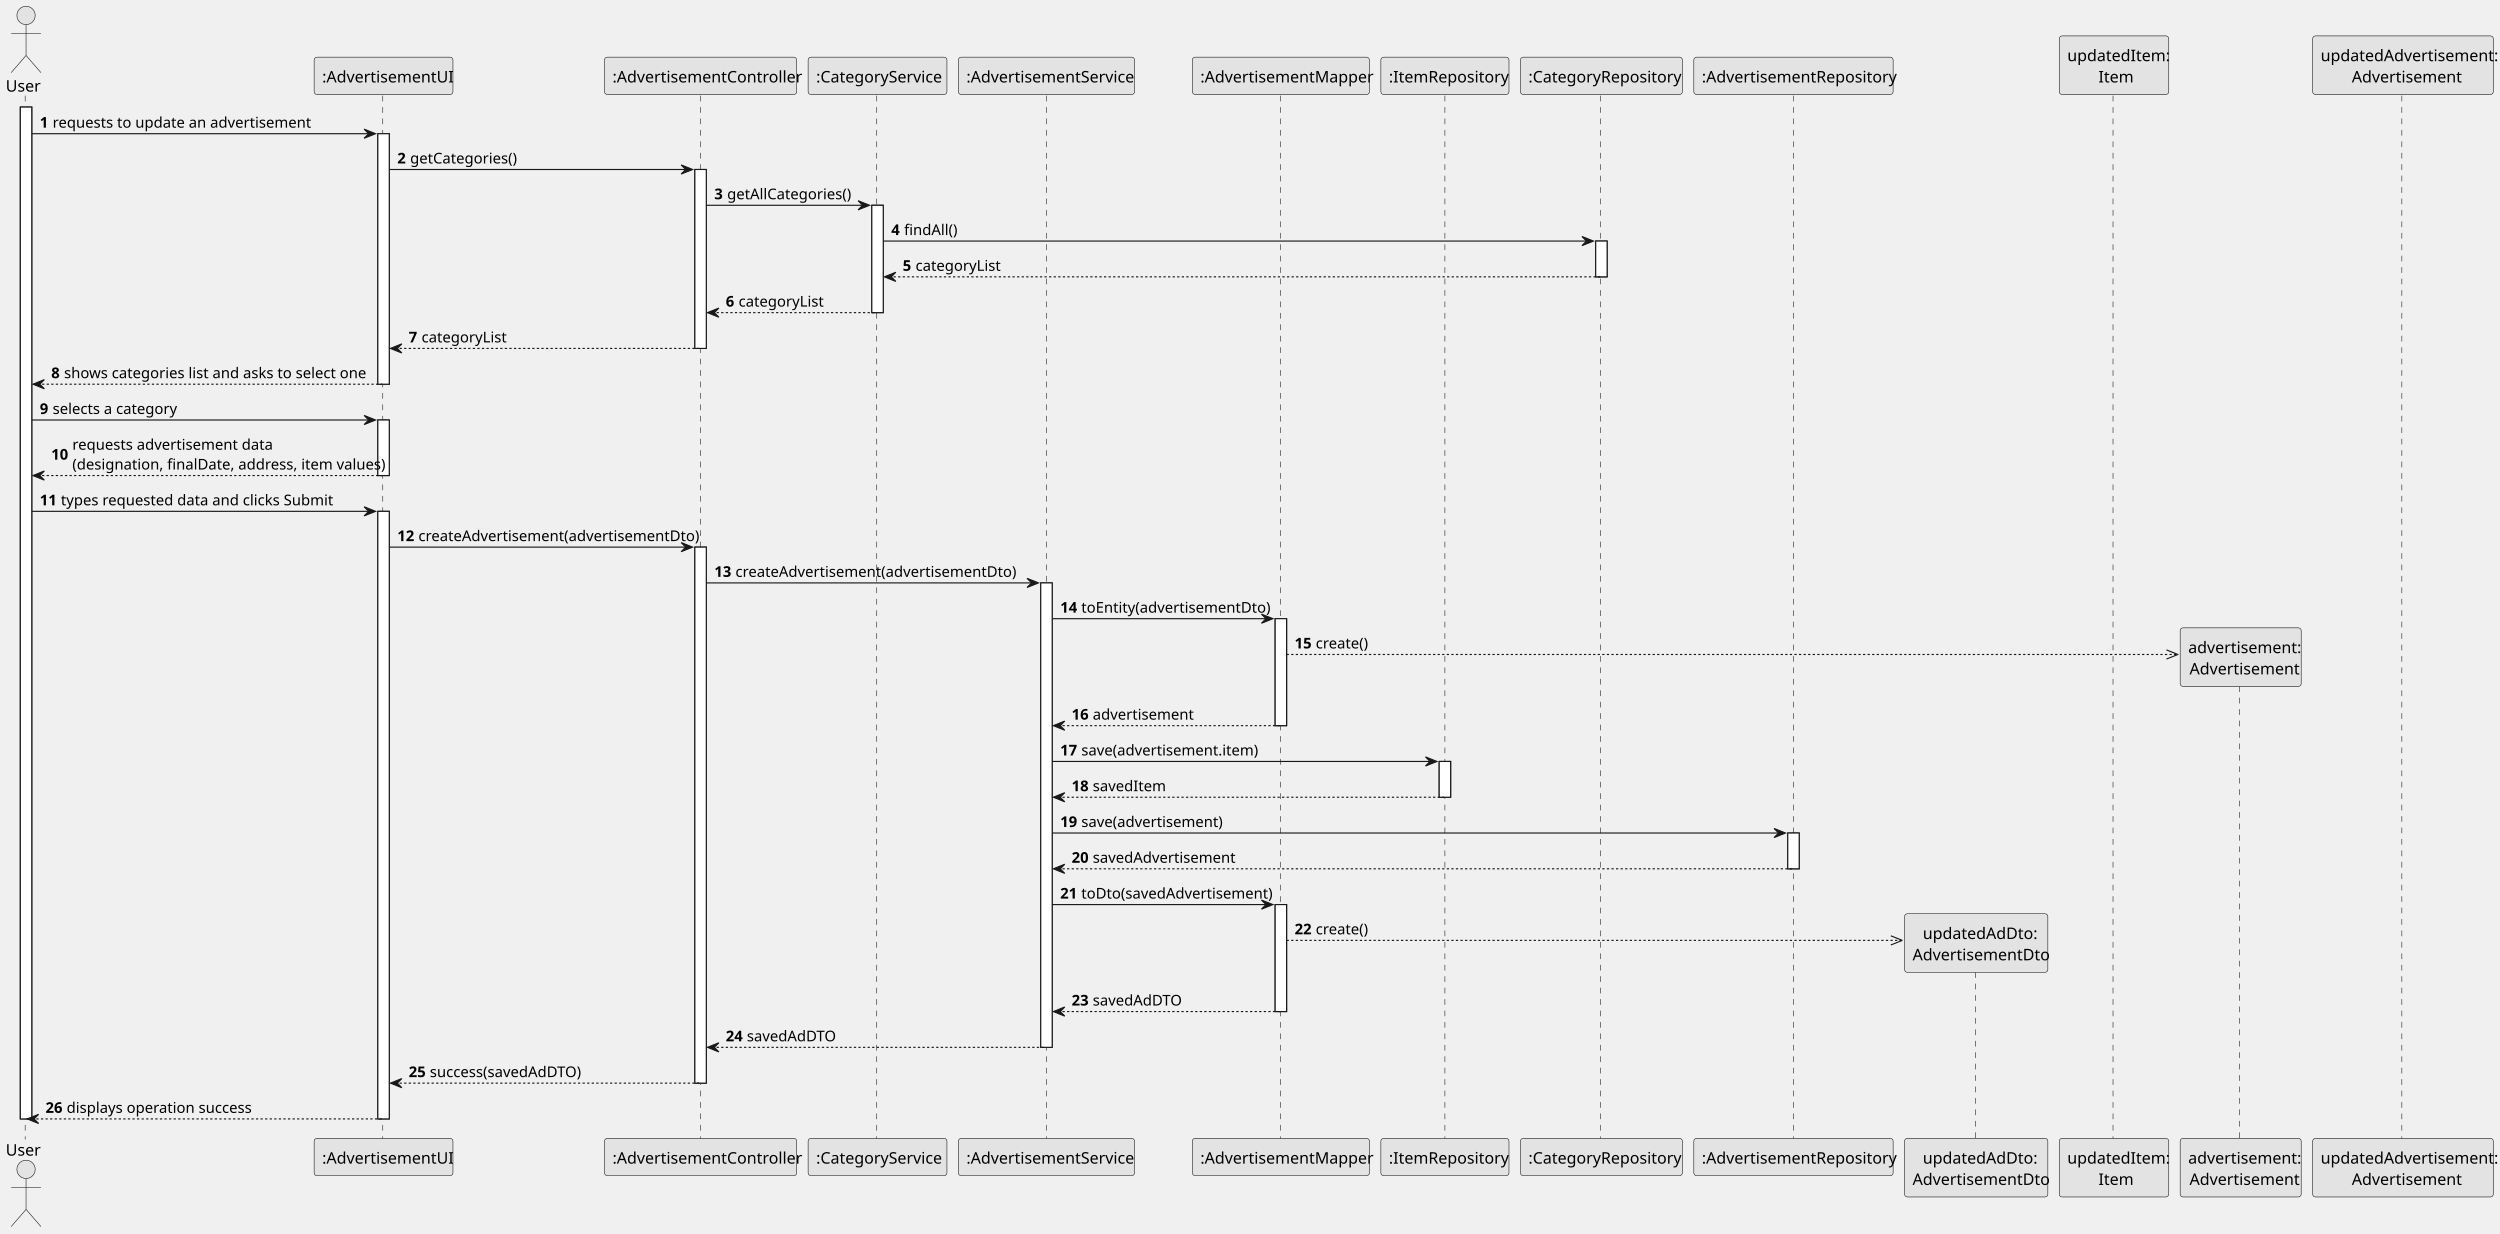
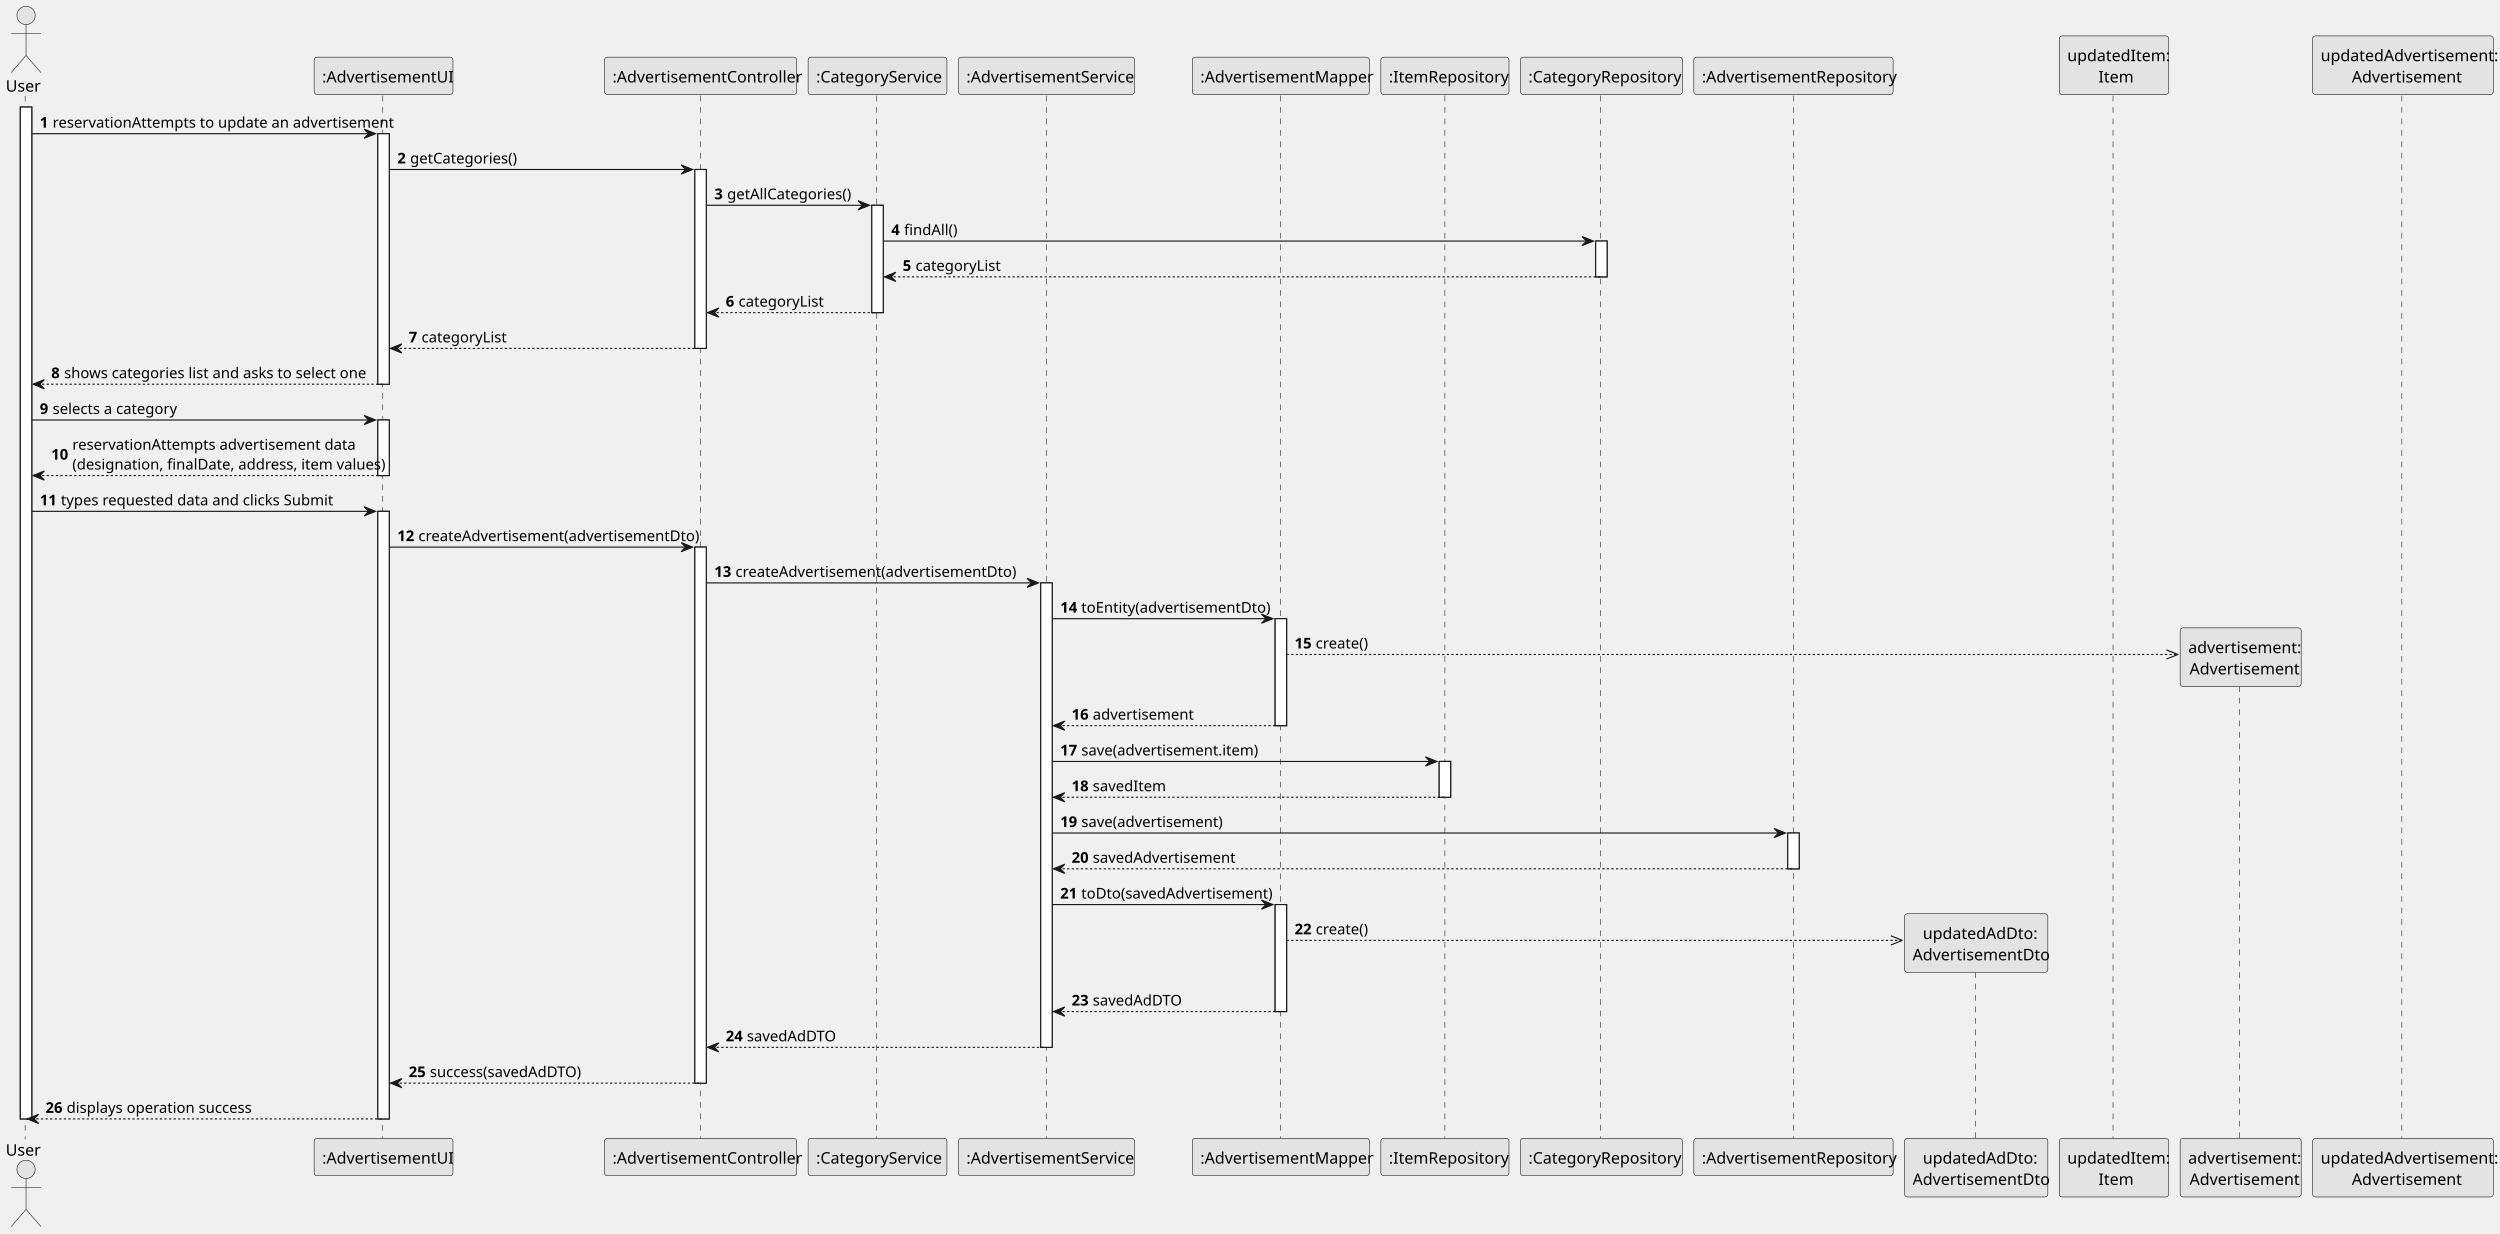
<svg xmlns="http://www.w3.org/2000/svg" contentStyleType="text/css" height="1079px" preserveAspectRatio="none" style="width:2186px;height:1079px;background:#FFFFFF;" version="1.1" viewBox="0 0 2186 1079" width="2186px" zoomAndPan="magnify">
  <defs />
  <g>
    <rect fill="#FFFFFF" height="884.76" style="stroke:#181818;stroke-width:1.0;" width="10" x="17.779" y="93.621" />
    <rect fill="#FFFFFF" height="219.037" style="stroke:#181818;stroke-width:1.0;" width="10" x="330.373" y="116.912" />
    <rect fill="#FFFFFF" height="48.582" style="stroke:#181818;stroke-width:1.0;" width="10" x="330.373" y="367.24" />
    <rect fill="#FFFFFF" height="531.268" style="stroke:#181818;stroke-width:1.0;" width="10" x="330.373" y="447.113" />
    <rect fill="#FFFFFF" height="156.455" style="stroke:#181818;stroke-width:1.0;" width="10" x="607.592" y="148.203" />
    <rect fill="#FFFFFF" height="468.685" style="stroke:#181818;stroke-width:1.0;" width="10" x="607.592" y="478.404" />
    <rect fill="#FFFFFF" height="93.873" style="stroke:#181818;stroke-width:1.0;" width="10" x="762.312" y="179.494" />
    <rect fill="#FFFFFF" height="406.103" style="stroke:#181818;stroke-width:1.0;" width="10" x="910.029" y="509.695" />
    <rect fill="#FFFFFF" height="93.533" style="stroke:#181818;stroke-width:1.0;" width="10" x="1115" y="540.986" />
    <rect fill="#FFFFFF" height="93.533" style="stroke:#181818;stroke-width:1.0;" width="10" x="1115" y="790.975" />
    <rect fill="#FFFFFF" height="31.291" style="stroke:#181818;stroke-width:1.0;" width="10" x="1258.438" y="665.811" />
    <rect fill="#FFFFFF" height="31.291" style="stroke:#181818;stroke-width:1.0;" width="10" x="1395.261" y="210.785" />
    <rect fill="#FFFFFF" height="31.291" style="stroke:#181818;stroke-width:1.0;" width="10" x="1563.212" y="728.393" />
    <line style="stroke:#181818;stroke-width:0.5;stroke-dasharray:5.0,5.0;" x1="22" x2="22" y1="83.621" y2="996.381" />
    <line style="stroke:#181818;stroke-width:0.5;stroke-dasharray:5.0,5.0;" x1="334.687" x2="334.687" y1="83.621" y2="996.381" />
    <line style="stroke:#181818;stroke-width:0.5;stroke-dasharray:5.0,5.0;" x1="612.562" x2="612.562" y1="83.621" y2="996.381" />
    <line style="stroke:#181818;stroke-width:0.5;stroke-dasharray:5.0,5.0;" x1="766.623" x2="766.623" y1="83.621" y2="996.381" />
    <line style="stroke:#181818;stroke-width:0.5;stroke-dasharray:5.0,5.0;" x1="915.002" x2="915.002" y1="83.621" y2="996.381" />
    <line style="stroke:#181818;stroke-width:0.5;stroke-dasharray:5.0,5.0;" x1="1119.58" x2="1119.58" y1="83.621" y2="996.381" />
    <line style="stroke:#181818;stroke-width:0.5;stroke-dasharray:5.0,5.0;" x1="1263.42" x2="1263.42" y1="83.621" y2="996.381" />
    <line style="stroke:#181818;stroke-width:0.5;stroke-dasharray:5.0,5.0;" x1="1399.455" x2="1399.455" y1="83.621" y2="996.381" />
    <line style="stroke:#181818;stroke-width:0.5;stroke-dasharray:5.0,5.0;" x1="1568.068" x2="1568.068" y1="83.621" y2="996.381" />
    <line style="stroke:#181818;stroke-width:0.5;stroke-dasharray:5.0,5.0;" x1="1727.357" x2="1727.357" y1="840.096" y2="996.381" />
    <line style="stroke:#181818;stroke-width:0.5;stroke-dasharray:5.0,5.0;" x1="1847.626" x2="1847.626" y1="83.621" y2="996.381" />
    <line style="stroke:#181818;stroke-width:0.5;stroke-dasharray:5.0,5.0;" x1="1958.349" x2="1958.349" y1="590.107" y2="996.381" />
    <line style="stroke:#181818;stroke-width:0.5;stroke-dasharray:5.0,5.0;" x1="2100.169" x2="2100.169" y1="83.621" y2="996.381" />
    <text fill="#000000" font-family="sans-serif" font-size="14" lengthAdjust="spacing" textLength="29.559" x="5" y="80.107">User</text>
    <ellipse cx="22.779" cy="13.5" fill="#E3E3E3" rx="8" ry="8" style="stroke:#181818;stroke-width:0.5;" />
    <path d="M22.779,21.5 L22.779,48.5 M9.779,29.5 L35.779,29.5 M22.779,48.5 L9.779,63.5 M22.779,48.5 L35.779,63.5 " fill="none" style="stroke:#181818;stroke-width:0.5;" />
    <text fill="#000000" font-family="sans-serif" font-size="14" lengthAdjust="spacing" textLength="29.559" x="5" y="1010.488">User</text>
    <ellipse cx="22.779" cy="1022.502" fill="#E3E3E3" rx="8" ry="8" style="stroke:#181818;stroke-width:0.5;" />
    <path d="M22.779,1030.502 L22.779,1057.502 M9.779,1038.502 L35.779,1038.502 M22.779,1057.502 L9.779,1072.502 M22.779,1057.502 L35.779,1072.502 " fill="none" style="stroke:#181818;stroke-width:0.5;" />
    <rect fill="#E3E3E3" height="32.621" rx="2.5" ry="2.5" style="stroke:#181818;stroke-width:0.5;" width="121.372" x="274.687" y="50" />
    <text fill="#000000" font-family="sans-serif" font-size="14" lengthAdjust="spacing" textLength="107.372" x="281.687" y="72.107">:AdvertisementUI</text>
    <rect fill="#E3E3E3" height="32.621" rx="2.5" ry="2.5" style="stroke:#181818;stroke-width:0.5;" width="121.372" x="274.687" y="995.381" />
    <text fill="#000000" font-family="sans-serif" font-size="14" lengthAdjust="spacing" textLength="107.372" x="281.687" y="1017.488">:AdvertisementUI</text>
    <rect fill="#E3E3E3" height="32.621" rx="2.5" ry="2.5" style="stroke:#181818;stroke-width:0.5;" width="168.061" x="528.562" y="50" />
    <text fill="#000000" font-family="sans-serif" font-size="14" lengthAdjust="spacing" textLength="154.061" x="535.562" y="72.107">:AdvertisementController</text>
    <rect fill="#E3E3E3" height="32.621" rx="2.5" ry="2.5" style="stroke:#181818;stroke-width:0.5;" width="168.061" x="528.562" y="995.381" />
    <text fill="#000000" font-family="sans-serif" font-size="14" lengthAdjust="spacing" textLength="154.061" x="535.562" y="1017.488">:AdvertisementController</text>
    <rect fill="#E3E3E3" height="32.621" rx="2.5" ry="2.5" style="stroke:#181818;stroke-width:0.5;" width="121.379" x="706.623" y="50" />
    <text fill="#000000" font-family="sans-serif" font-size="14" lengthAdjust="spacing" textLength="107.379" x="713.623" y="72.107">:CategoryService</text>
    <rect fill="#E3E3E3" height="32.621" rx="2.5" ry="2.5" style="stroke:#181818;stroke-width:0.5;" width="121.379" x="706.623" y="995.381" />
    <text fill="#000000" font-family="sans-serif" font-size="14" lengthAdjust="spacing" textLength="107.379" x="713.623" y="1017.488">:CategoryService</text>
    <rect fill="#E3E3E3" height="32.621" rx="2.5" ry="2.5" style="stroke:#181818;stroke-width:0.5;" width="154.055" x="838.002" y="50" />
    <text fill="#000000" font-family="sans-serif" font-size="14" lengthAdjust="spacing" textLength="140.055" x="845.002" y="72.107">:AdvertisementService</text>
    <rect fill="#E3E3E3" height="32.621" rx="2.5" ry="2.5" style="stroke:#181818;stroke-width:0.5;" width="154.055" x="838.002" y="995.381" />
    <text fill="#000000" font-family="sans-serif" font-size="14" lengthAdjust="spacing" textLength="140.055" x="845.002" y="1017.488">:AdvertisementService</text>
    <rect fill="#E3E3E3" height="32.621" rx="2.5" ry="2.5" style="stroke:#181818;stroke-width:0.5;" width="154.841" x="1042.58" y="50" />
    <text fill="#000000" font-family="sans-serif" font-size="14" lengthAdjust="spacing" textLength="140.841" x="1049.58" y="72.107">:AdvertisementMapper</text>
    <rect fill="#E3E3E3" height="32.621" rx="2.5" ry="2.5" style="stroke:#181818;stroke-width:0.5;" width="154.841" x="1042.58" y="995.381" />
    <text fill="#000000" font-family="sans-serif" font-size="14" lengthAdjust="spacing" textLength="140.841" x="1049.58" y="1017.488">:AdvertisementMapper</text>
    <rect fill="#E3E3E3" height="32.621" rx="2.5" ry="2.5" style="stroke:#181818;stroke-width:0.5;" width="112.034" x="1207.42" y="50" />
    <text fill="#000000" font-family="sans-serif" font-size="14" lengthAdjust="spacing" textLength="98.034" x="1214.42" y="72.107">:ItemRepository</text>
    <rect fill="#E3E3E3" height="32.621" rx="2.5" ry="2.5" style="stroke:#181818;stroke-width:0.5;" width="112.034" x="1207.42" y="995.381" />
    <text fill="#000000" font-family="sans-serif" font-size="14" lengthAdjust="spacing" textLength="98.034" x="1214.42" y="1017.488">:ItemRepository</text>
    <rect fill="#E3E3E3" height="32.621" rx="2.5" ry="2.5" style="stroke:#181818;stroke-width:0.5;" width="141.613" x="1329.455" y="50" />
    <text fill="#000000" font-family="sans-serif" font-size="14" lengthAdjust="spacing" textLength="127.613" x="1336.455" y="72.107">:CategoryRepository</text>
    <rect fill="#E3E3E3" height="32.621" rx="2.5" ry="2.5" style="stroke:#181818;stroke-width:0.5;" width="141.613" x="1329.455" y="995.381" />
    <text fill="#000000" font-family="sans-serif" font-size="14" lengthAdjust="spacing" textLength="127.613" x="1336.455" y="1017.488">:CategoryRepository</text>
    <rect fill="#E3E3E3" height="32.621" rx="2.5" ry="2.5" style="stroke:#181818;stroke-width:0.5;" width="174.289" x="1481.068" y="50" />
    <text fill="#000000" font-family="sans-serif" font-size="14" lengthAdjust="spacing" textLength="160.289" x="1488.068" y="72.107">:AdvertisementRepository</text>
    <rect fill="#E3E3E3" height="32.621" rx="2.5" ry="2.5" style="stroke:#181818;stroke-width:0.5;" width="174.289" x="1481.068" y="995.381" />
    <text fill="#000000" font-family="sans-serif" font-size="14" lengthAdjust="spacing" textLength="160.289" x="1488.068" y="1017.488">:AdvertisementRepository</text>
    <rect fill="#E3E3E3" height="51.242" rx="2.5" ry="2.5" style="stroke:#181818;stroke-width:0.5;" width="125.269" x="1665.357" y="995.381" />
    <text fill="#000000" font-family="sans-serif" font-size="14" lengthAdjust="spacing" textLength="93.406" x="1681.288" y="1017.488">updatedAdDto:</text>
    <text fill="#000000" font-family="sans-serif" font-size="14" lengthAdjust="spacing" textLength="111.269" x="1672.357" y="1036.109">AdvertisementDto</text>
    <rect fill="#E3E3E3" height="51.242" rx="2.5" ry="2.5" style="stroke:#181818;stroke-width:0.5;" width="95.724" x="1800.626" y="31.379" />
    <text fill="#000000" font-family="sans-serif" font-size="14" lengthAdjust="spacing" textLength="81.724" x="1807.626" y="53.486">updatedItem:</text>
    <text fill="#000000" font-family="sans-serif" font-size="14" lengthAdjust="spacing" textLength="27.227" x="1834.873" y="72.107">Item</text>
    <rect fill="#E3E3E3" height="51.242" rx="2.5" ry="2.5" style="stroke:#181818;stroke-width:0.5;" width="95.724" x="1800.626" y="995.381" />
    <text fill="#000000" font-family="sans-serif" font-size="14" lengthAdjust="spacing" textLength="81.724" x="1807.626" y="1017.488">updatedItem:</text>
    <text fill="#000000" font-family="sans-serif" font-size="14" lengthAdjust="spacing" textLength="27.227" x="1834.873" y="1036.109">Item</text>
    <rect fill="#E3E3E3" height="51.242" rx="2.5" ry="2.5" style="stroke:#181818;stroke-width:0.5;" width="105.82" x="1906.349" y="995.381" />
    <text fill="#000000" font-family="sans-serif" font-size="14" lengthAdjust="spacing" textLength="91.82" x="1913.349" y="1017.488">advertisement:</text>
    <text fill="#000000" font-family="sans-serif" font-size="14" lengthAdjust="spacing" textLength="89.482" x="1914.518" y="1036.109">Advertisement</text>
    <rect fill="#E3E3E3" height="51.242" rx="2.5" ry="2.5" style="stroke:#181818;stroke-width:0.5;" width="157.978" x="2022.169" y="31.379" />
    <text fill="#000000" font-family="sans-serif" font-size="14" lengthAdjust="spacing" textLength="143.978" x="2029.169" y="53.486">updatedAdvertisement:</text>
    <text fill="#000000" font-family="sans-serif" font-size="14" lengthAdjust="spacing" textLength="89.482" x="2056.418" y="72.107">Advertisement</text>
    <rect fill="#E3E3E3" height="51.242" rx="2.5" ry="2.5" style="stroke:#181818;stroke-width:0.5;" width="157.978" x="2022.169" y="995.381" />
    <text fill="#000000" font-family="sans-serif" font-size="14" lengthAdjust="spacing" textLength="143.978" x="2029.169" y="1017.488">updatedAdvertisement:</text>
    <text fill="#000000" font-family="sans-serif" font-size="14" lengthAdjust="spacing" textLength="89.482" x="2056.418" y="1036.109">Advertisement</text>
    <rect fill="#FFFFFF" height="884.76" style="stroke:#181818;stroke-width:1.0;" width="10" x="17.779" y="93.621" />
    <rect fill="#FFFFFF" height="219.037" style="stroke:#181818;stroke-width:1.0;" width="10" x="330.373" y="116.912" />
    <rect fill="#FFFFFF" height="48.582" style="stroke:#181818;stroke-width:1.0;" width="10" x="330.373" y="367.24" />
    <rect fill="#FFFFFF" height="531.268" style="stroke:#181818;stroke-width:1.0;" width="10" x="330.373" y="447.113" />
    <rect fill="#FFFFFF" height="156.455" style="stroke:#181818;stroke-width:1.0;" width="10" x="607.592" y="148.203" />
    <rect fill="#FFFFFF" height="468.685" style="stroke:#181818;stroke-width:1.0;" width="10" x="607.592" y="478.404" />
    <rect fill="#FFFFFF" height="93.873" style="stroke:#181818;stroke-width:1.0;" width="10" x="762.312" y="179.494" />
    <rect fill="#FFFFFF" height="406.103" style="stroke:#181818;stroke-width:1.0;" width="10" x="910.029" y="509.695" />
    <rect fill="#FFFFFF" height="93.533" style="stroke:#181818;stroke-width:1.0;" width="10" x="1115" y="540.986" />
    <rect fill="#FFFFFF" height="93.533" style="stroke:#181818;stroke-width:1.0;" width="10" x="1115" y="790.975" />
    <rect fill="#FFFFFF" height="31.291" style="stroke:#181818;stroke-width:1.0;" width="10" x="1258.438" y="665.811" />
    <rect fill="#FFFFFF" height="31.291" style="stroke:#181818;stroke-width:1.0;" width="10" x="1395.261" y="210.785" />
    <rect fill="#FFFFFF" height="31.291" style="stroke:#181818;stroke-width:1.0;" width="10" x="1563.212" y="728.393" />
    <polygon fill="#181818" points="318.373,112.912,328.373,116.912,318.373,120.912,322.373,116.912" style="stroke:#181818;stroke-width:1.0;" />
    <line style="stroke:#181818;stroke-width:1.0;" x1="27.779" x2="324.373" y1="116.912" y2="116.912" />
    <text fill="#000000" font-family="sans-serif" font-size="13" font-weight="bold" lengthAdjust="spacing" textLength="7.23" x="34.779" y="111.649">1</text>
-     <text fill="#000000" font-family="sans-serif" font-size="13" lengthAdjust="spacing" textLength="211.022" x="46.009" y="111.649">requests to update an advertisement</text>
+     <text fill="#000000" font-family="sans-serif" font-size="13" lengthAdjust="spacing" textLength="211.022" x="46.009" y="111.649">reservationAttempts to update an advertisement</text>
    <polygon fill="#181818" points="595.592,144.203,605.592,148.203,595.592,152.203,599.592,148.203" style="stroke:#181818;stroke-width:1.0;" />
    <line style="stroke:#181818;stroke-width:1.0;" x1="340.373" x2="601.592" y1="148.203" y2="148.203" />
    <text fill="#000000" font-family="sans-serif" font-size="13" font-weight="bold" lengthAdjust="spacing" textLength="7.23" x="347.373" y="142.94">2</text>
    <text fill="#000000" font-family="sans-serif" font-size="13" lengthAdjust="spacing" textLength="89.597" x="358.603" y="142.94">getCategories()</text>
    <polygon fill="#181818" points="750.312,175.494,760.312,179.494,750.312,183.494,754.312,179.494" style="stroke:#181818;stroke-width:1.0;" />
    <line style="stroke:#181818;stroke-width:1.0;" x1="617.592" x2="756.312" y1="179.494" y2="179.494" />
    <text fill="#000000" font-family="sans-serif" font-size="13" font-weight="bold" lengthAdjust="spacing" textLength="7.23" x="624.592" y="174.231">3</text>
    <text fill="#000000" font-family="sans-serif" font-size="13" lengthAdjust="spacing" textLength="104.044" x="635.822" y="174.231">getAllCategories()</text>
    <polygon fill="#181818" points="1383.261,206.785,1393.261,210.785,1383.261,214.785,1387.261,210.785" style="stroke:#181818;stroke-width:1.0;" />
    <line style="stroke:#181818;stroke-width:1.0;" x1="772.312" x2="1389.261" y1="210.785" y2="210.785" />
    <text fill="#000000" font-family="sans-serif" font-size="13" font-weight="bold" lengthAdjust="spacing" textLength="7.23" x="779.312" y="205.523">4</text>
    <text fill="#000000" font-family="sans-serif" font-size="13" lengthAdjust="spacing" textLength="44.065" x="790.543" y="205.523">findAll()</text>
    <polygon fill="#181818" points="783.312,238.076,773.312,242.076,783.312,246.076,779.312,242.076" style="stroke:#181818;stroke-width:1.0;" />
    <line style="stroke:#181818;stroke-width:1.0;stroke-dasharray:2.0,2.0;" x1="777.312" x2="1399.261" y1="242.076" y2="242.076" />
    <text fill="#000000" font-family="sans-serif" font-size="13" font-weight="bold" lengthAdjust="spacing" textLength="7.23" x="789.312" y="236.814">5</text>
    <text fill="#000000" font-family="sans-serif" font-size="13" lengthAdjust="spacing" textLength="70.091" x="800.543" y="236.814">categoryList</text>
    <polygon fill="#181818" points="628.592,269.367,618.592,273.367,628.592,277.367,624.592,273.367" style="stroke:#181818;stroke-width:1.0;" />
    <line style="stroke:#181818;stroke-width:1.0;stroke-dasharray:2.0,2.0;" x1="622.592" x2="766.312" y1="273.367" y2="273.367" />
    <text fill="#000000" font-family="sans-serif" font-size="13" font-weight="bold" lengthAdjust="spacing" textLength="7.23" x="634.592" y="268.104">6</text>
    <text fill="#000000" font-family="sans-serif" font-size="13" lengthAdjust="spacing" textLength="70.091" x="645.822" y="268.104">categoryList</text>
    <polygon fill="#181818" points="351.373,300.658,341.373,304.658,351.373,308.658,347.373,304.658" style="stroke:#181818;stroke-width:1.0;" />
    <line style="stroke:#181818;stroke-width:1.0;stroke-dasharray:2.0,2.0;" x1="345.373" x2="611.592" y1="304.658" y2="304.658" />
    <text fill="#000000" font-family="sans-serif" font-size="13" font-weight="bold" lengthAdjust="spacing" textLength="7.23" x="357.373" y="299.396">7</text>
    <text fill="#000000" font-family="sans-serif" font-size="13" lengthAdjust="spacing" textLength="70.091" x="368.603" y="299.396">categoryList</text>
    <polygon fill="#181818" points="38.779,331.949,28.779,335.949,38.779,339.949,34.779,335.949" style="stroke:#181818;stroke-width:1.0;" />
    <line style="stroke:#181818;stroke-width:1.0;stroke-dasharray:2.0,2.0;" x1="32.779" x2="334.373" y1="335.949" y2="335.949" />
    <text fill="#000000" font-family="sans-serif" font-size="13" font-weight="bold" lengthAdjust="spacing" textLength="7.23" x="44.779" y="330.687">8</text>
    <text fill="#000000" font-family="sans-serif" font-size="13" lengthAdjust="spacing" textLength="252.91" x="56.009" y="330.687">shows categories list and asks to select one</text>
    <polygon fill="#181818" points="318.373,363.24,328.373,367.24,318.373,371.24,322.373,367.24" style="stroke:#181818;stroke-width:1.0;" />
    <line style="stroke:#181818;stroke-width:1.0;" x1="27.779" x2="324.373" y1="367.24" y2="367.24" />
    <text fill="#000000" font-family="sans-serif" font-size="13" font-weight="bold" lengthAdjust="spacing" textLength="7.23" x="34.779" y="361.978">9</text>
    <text fill="#000000" font-family="sans-serif" font-size="13" lengthAdjust="spacing" textLength="104.774" x="46.009" y="361.978">selects a category</text>
    <polygon fill="#181818" points="38.779,411.822,28.779,415.822,38.779,419.822,34.779,415.822" style="stroke:#181818;stroke-width:1.0;" />
    <line style="stroke:#181818;stroke-width:1.0;stroke-dasharray:2.0,2.0;" x1="32.779" x2="334.373" y1="415.822" y2="415.822" />
    <text fill="#000000" font-family="sans-serif" font-size="13" font-weight="bold" lengthAdjust="spacing" textLength="14.46" x="44.779" y="401.914">10</text>
-     <text fill="#000000" font-family="sans-serif" font-size="13" lengthAdjust="spacing" textLength="164.036" x="63.239" y="393.269">requests advertisement data</text>
+     <text fill="#000000" font-family="sans-serif" font-size="13" lengthAdjust="spacing" textLength="164.036" x="63.239" y="393.269">reservationAttempts advertisement data</text>
    <text fill="#000000" font-family="sans-serif" font-size="13" lengthAdjust="spacing" textLength="260.133" x="63.239" y="410.56">(designation, finalDate, address, item values)</text>
    <polygon fill="#181818" points="318.373,443.113,328.373,447.113,318.373,451.113,322.373,447.113" style="stroke:#181818;stroke-width:1.0;" />
    <line style="stroke:#181818;stroke-width:1.0;" x1="27.779" x2="324.373" y1="447.113" y2="447.113" />
    <text fill="#000000" font-family="sans-serif" font-size="13" font-weight="bold" lengthAdjust="spacing" textLength="14.46" x="34.779" y="441.851">11</text>
    <text fill="#000000" font-family="sans-serif" font-size="13" lengthAdjust="spacing" textLength="226.18" x="53.239" y="441.851">types requested data and clicks Submit</text>
    <polygon fill="#181818" points="595.592,474.404,605.592,478.404,595.592,482.404,599.592,478.404" style="stroke:#181818;stroke-width:1.0;" />
    <line style="stroke:#181818;stroke-width:1.0;" x1="340.373" x2="601.592" y1="478.404" y2="478.404" />
    <text fill="#000000" font-family="sans-serif" font-size="13" font-weight="bold" lengthAdjust="spacing" textLength="14.46" x="347.373" y="473.142">12</text>
    <text fill="#000000" font-family="sans-serif" font-size="13" lengthAdjust="spacing" textLength="229.76" x="365.832" y="473.142">createAdvertisement(advertisementDto)</text>
    <polygon fill="#181818" points="898.029,505.695,908.029,509.695,898.029,513.695,902.029,509.695" style="stroke:#181818;stroke-width:1.0;" />
    <line style="stroke:#181818;stroke-width:1.0;" x1="617.592" x2="904.029" y1="509.695" y2="509.695" />
    <text fill="#000000" font-family="sans-serif" font-size="13" font-weight="bold" lengthAdjust="spacing" textLength="14.46" x="624.592" y="504.433">13</text>
    <text fill="#000000" font-family="sans-serif" font-size="13" lengthAdjust="spacing" textLength="229.76" x="643.052" y="504.433">createAdvertisement(advertisementDto)</text>
    <polygon fill="#181818" points="1103,536.986,1113,540.986,1103,544.986,1107,540.986" style="stroke:#181818;stroke-width:1.0;" />
    <line style="stroke:#181818;stroke-width:1.0;" x1="920.029" x2="1109" y1="540.986" y2="540.986" />
    <text fill="#000000" font-family="sans-serif" font-size="13" font-weight="bold" lengthAdjust="spacing" textLength="14.46" x="927.029" y="535.724">14</text>
    <text fill="#000000" font-family="sans-serif" font-size="13" lengthAdjust="spacing" textLength="153.893" x="945.489" y="535.724">toEntity(advertisementDto)</text>
    <line style="stroke:#181818;stroke-width:1.0;" x1="1904.349" x2="1894.349" y1="572.277" y2="568.277" />
    <line style="stroke:#181818;stroke-width:1.0;" x1="1904.349" x2="1894.349" y1="572.277" y2="576.277" />
    <line style="stroke:#181818;stroke-width:1.0;stroke-dasharray:2.0,2.0;" x1="1125" x2="1905.349" y1="572.277" y2="572.277" />
    <text fill="#000000" font-family="sans-serif" font-size="13" font-weight="bold" lengthAdjust="spacing" textLength="14.46" x="1132" y="567.015">15</text>
    <text fill="#000000" font-family="sans-serif" font-size="13" lengthAdjust="spacing" textLength="44.789" x="1150.46" y="567.015">create()</text>
    <rect fill="#E3E3E3" height="51.242" rx="2.5" ry="2.5" style="stroke:#181818;stroke-width:0.5;" width="105.82" x="1906.349" y="548.986" />
    <text fill="#000000" font-family="sans-serif" font-size="14" lengthAdjust="spacing" textLength="91.82" x="1913.349" y="571.094">advertisement:</text>
    <text fill="#000000" font-family="sans-serif" font-size="14" lengthAdjust="spacing" textLength="89.482" x="1914.518" y="589.715">Advertisement</text>
    <polygon fill="#181818" points="931.029,630.519,921.029,634.519,931.029,638.519,927.029,634.519" style="stroke:#181818;stroke-width:1.0;" />
    <line style="stroke:#181818;stroke-width:1.0;stroke-dasharray:2.0,2.0;" x1="925.029" x2="1119" y1="634.519" y2="634.519" />
    <text fill="#000000" font-family="sans-serif" font-size="13" font-weight="bold" lengthAdjust="spacing" textLength="14.46" x="937.029" y="629.257">16</text>
    <text fill="#000000" font-family="sans-serif" font-size="13" lengthAdjust="spacing" textLength="81.65" x="955.489" y="629.257">advertisement</text>
    <polygon fill="#181818" points="1246.438,661.811,1256.438,665.811,1246.438,669.811,1250.438,665.811" style="stroke:#181818;stroke-width:1.0;" />
    <line style="stroke:#181818;stroke-width:1.0;" x1="920.029" x2="1252.438" y1="665.811" y2="665.811" />
    <text fill="#000000" font-family="sans-serif" font-size="13" font-weight="bold" lengthAdjust="spacing" textLength="14.46" x="927.029" y="660.548">17</text>
    <text fill="#000000" font-family="sans-serif" font-size="13" lengthAdjust="spacing" textLength="145.939" x="945.489" y="660.548">save(advertisement.item)</text>
    <polygon fill="#181818" points="931.029,693.102,921.029,697.102,931.029,701.102,927.029,697.102" style="stroke:#181818;stroke-width:1.0;" />
    <line style="stroke:#181818;stroke-width:1.0;stroke-dasharray:2.0,2.0;" x1="925.029" x2="1262.438" y1="697.102" y2="697.102" />
    <text fill="#000000" font-family="sans-serif" font-size="13" font-weight="bold" lengthAdjust="spacing" textLength="14.46" x="937.029" y="691.839">18</text>
    <text fill="#000000" font-family="sans-serif" font-size="13" lengthAdjust="spacing" textLength="59.973" x="955.489" y="691.839">savedItem</text>
    <polygon fill="#181818" points="1551.212,724.393,1561.212,728.393,1551.212,732.393,1555.212,728.393" style="stroke:#181818;stroke-width:1.0;" />
    <line style="stroke:#181818;stroke-width:1.0;" x1="920.029" x2="1557.212" y1="728.393" y2="728.393" />
    <text fill="#000000" font-family="sans-serif" font-size="13" font-weight="bold" lengthAdjust="spacing" textLength="14.46" x="927.029" y="723.13">19</text>
    <text fill="#000000" font-family="sans-serif" font-size="13" lengthAdjust="spacing" textLength="117.768" x="945.489" y="723.13">save(advertisement)</text>
    <polygon fill="#181818" points="931.029,755.684,921.029,759.684,931.029,763.684,927.029,759.684" style="stroke:#181818;stroke-width:1.0;" />
    <line style="stroke:#181818;stroke-width:1.0;stroke-dasharray:2.0,2.0;" x1="925.029" x2="1567.212" y1="759.684" y2="759.684" />
    <text fill="#000000" font-family="sans-serif" font-size="13" font-weight="bold" lengthAdjust="spacing" textLength="14.46" x="937.029" y="754.421">20</text>
    <text fill="#000000" font-family="sans-serif" font-size="13" lengthAdjust="spacing" textLength="117.781" x="955.489" y="754.421">savedAdvertisement</text>
    <polygon fill="#181818" points="1103,786.975,1113,790.975,1103,794.975,1107,790.975" style="stroke:#181818;stroke-width:1.0;" />
    <line style="stroke:#181818;stroke-width:1.0;" x1="920.029" x2="1109" y1="790.975" y2="790.975" />
    <text fill="#000000" font-family="sans-serif" font-size="13" font-weight="bold" lengthAdjust="spacing" textLength="14.46" x="927.029" y="785.712">21</text>
    <text fill="#000000" font-family="sans-serif" font-size="13" lengthAdjust="spacing" textLength="157.511" x="945.489" y="785.712">toDto(savedAdvertisement)</text>
    <line style="stroke:#181818;stroke-width:1.0;" x1="1663.357" x2="1653.357" y1="822.266" y2="818.266" />
    <line style="stroke:#181818;stroke-width:1.0;" x1="1663.357" x2="1653.357" y1="822.266" y2="826.266" />
    <line style="stroke:#181818;stroke-width:1.0;stroke-dasharray:2.0,2.0;" x1="1125" x2="1664.357" y1="822.266" y2="822.266" />
    <text fill="#000000" font-family="sans-serif" font-size="13" font-weight="bold" lengthAdjust="spacing" textLength="14.46" x="1132" y="817.003">22</text>
    <text fill="#000000" font-family="sans-serif" font-size="13" lengthAdjust="spacing" textLength="44.789" x="1150.46" y="817.003">create()</text>
    <rect fill="#E3E3E3" height="51.242" rx="2.5" ry="2.5" style="stroke:#181818;stroke-width:0.5;" width="125.269" x="1665.357" y="798.975" />
    <text fill="#000000" font-family="sans-serif" font-size="14" lengthAdjust="spacing" textLength="93.406" x="1681.288" y="821.082">updatedAdDto:</text>
    <text fill="#000000" font-family="sans-serif" font-size="14" lengthAdjust="spacing" textLength="111.269" x="1672.357" y="839.703">AdvertisementDto</text>
    <polygon fill="#181818" points="931.029,880.508,921.029,884.508,931.029,888.508,927.029,884.508" style="stroke:#181818;stroke-width:1.0;" />
    <line style="stroke:#181818;stroke-width:1.0;stroke-dasharray:2.0,2.0;" x1="925.029" x2="1119" y1="884.508" y2="884.508" />
    <text fill="#000000" font-family="sans-serif" font-size="13" font-weight="bold" lengthAdjust="spacing" textLength="14.46" x="937.029" y="879.245">23</text>
    <text fill="#000000" font-family="sans-serif" font-size="13" lengthAdjust="spacing" textLength="78.032" x="955.489" y="879.245">savedAdDTO</text>
    <polygon fill="#181818" points="628.592,911.799,618.592,915.799,628.592,919.799,624.592,915.799" style="stroke:#181818;stroke-width:1.0;" />
    <line style="stroke:#181818;stroke-width:1.0;stroke-dasharray:2.0,2.0;" x1="622.592" x2="914.029" y1="915.799" y2="915.799" />
    <text fill="#000000" font-family="sans-serif" font-size="13" font-weight="bold" lengthAdjust="spacing" textLength="14.46" x="634.592" y="910.536">24</text>
    <text fill="#000000" font-family="sans-serif" font-size="13" lengthAdjust="spacing" textLength="78.032" x="653.052" y="910.536">savedAdDTO</text>
    <polygon fill="#181818" points="351.373,943.09,341.373,947.09,351.373,951.09,347.373,947.09" style="stroke:#181818;stroke-width:1.0;" />
    <line style="stroke:#181818;stroke-width:1.0;stroke-dasharray:2.0,2.0;" x1="345.373" x2="611.592" y1="947.09" y2="947.09" />
    <text fill="#000000" font-family="sans-serif" font-size="13" font-weight="bold" lengthAdjust="spacing" textLength="14.46" x="357.373" y="941.827">25</text>
    <text fill="#000000" font-family="sans-serif" font-size="13" lengthAdjust="spacing" textLength="133.65" x="375.832" y="941.827">success(savedAdDTO)</text>
    <polygon fill="#181818" points="33.779,974.381,23.779,978.381,33.779,982.381,29.779,978.381" style="stroke:#181818;stroke-width:1.0;" />
    <line style="stroke:#181818;stroke-width:1.0;stroke-dasharray:2.0,2.0;" x1="27.779" x2="334.373" y1="978.381" y2="978.381" />
    <text fill="#000000" font-family="sans-serif" font-size="13" font-weight="bold" lengthAdjust="spacing" textLength="14.46" x="39.779" y="973.118">26</text>
    <text fill="#000000" font-family="sans-serif" font-size="13" lengthAdjust="spacing" textLength="155.359" x="58.239" y="973.118">displays operation success</text>
  </g>
</svg>
